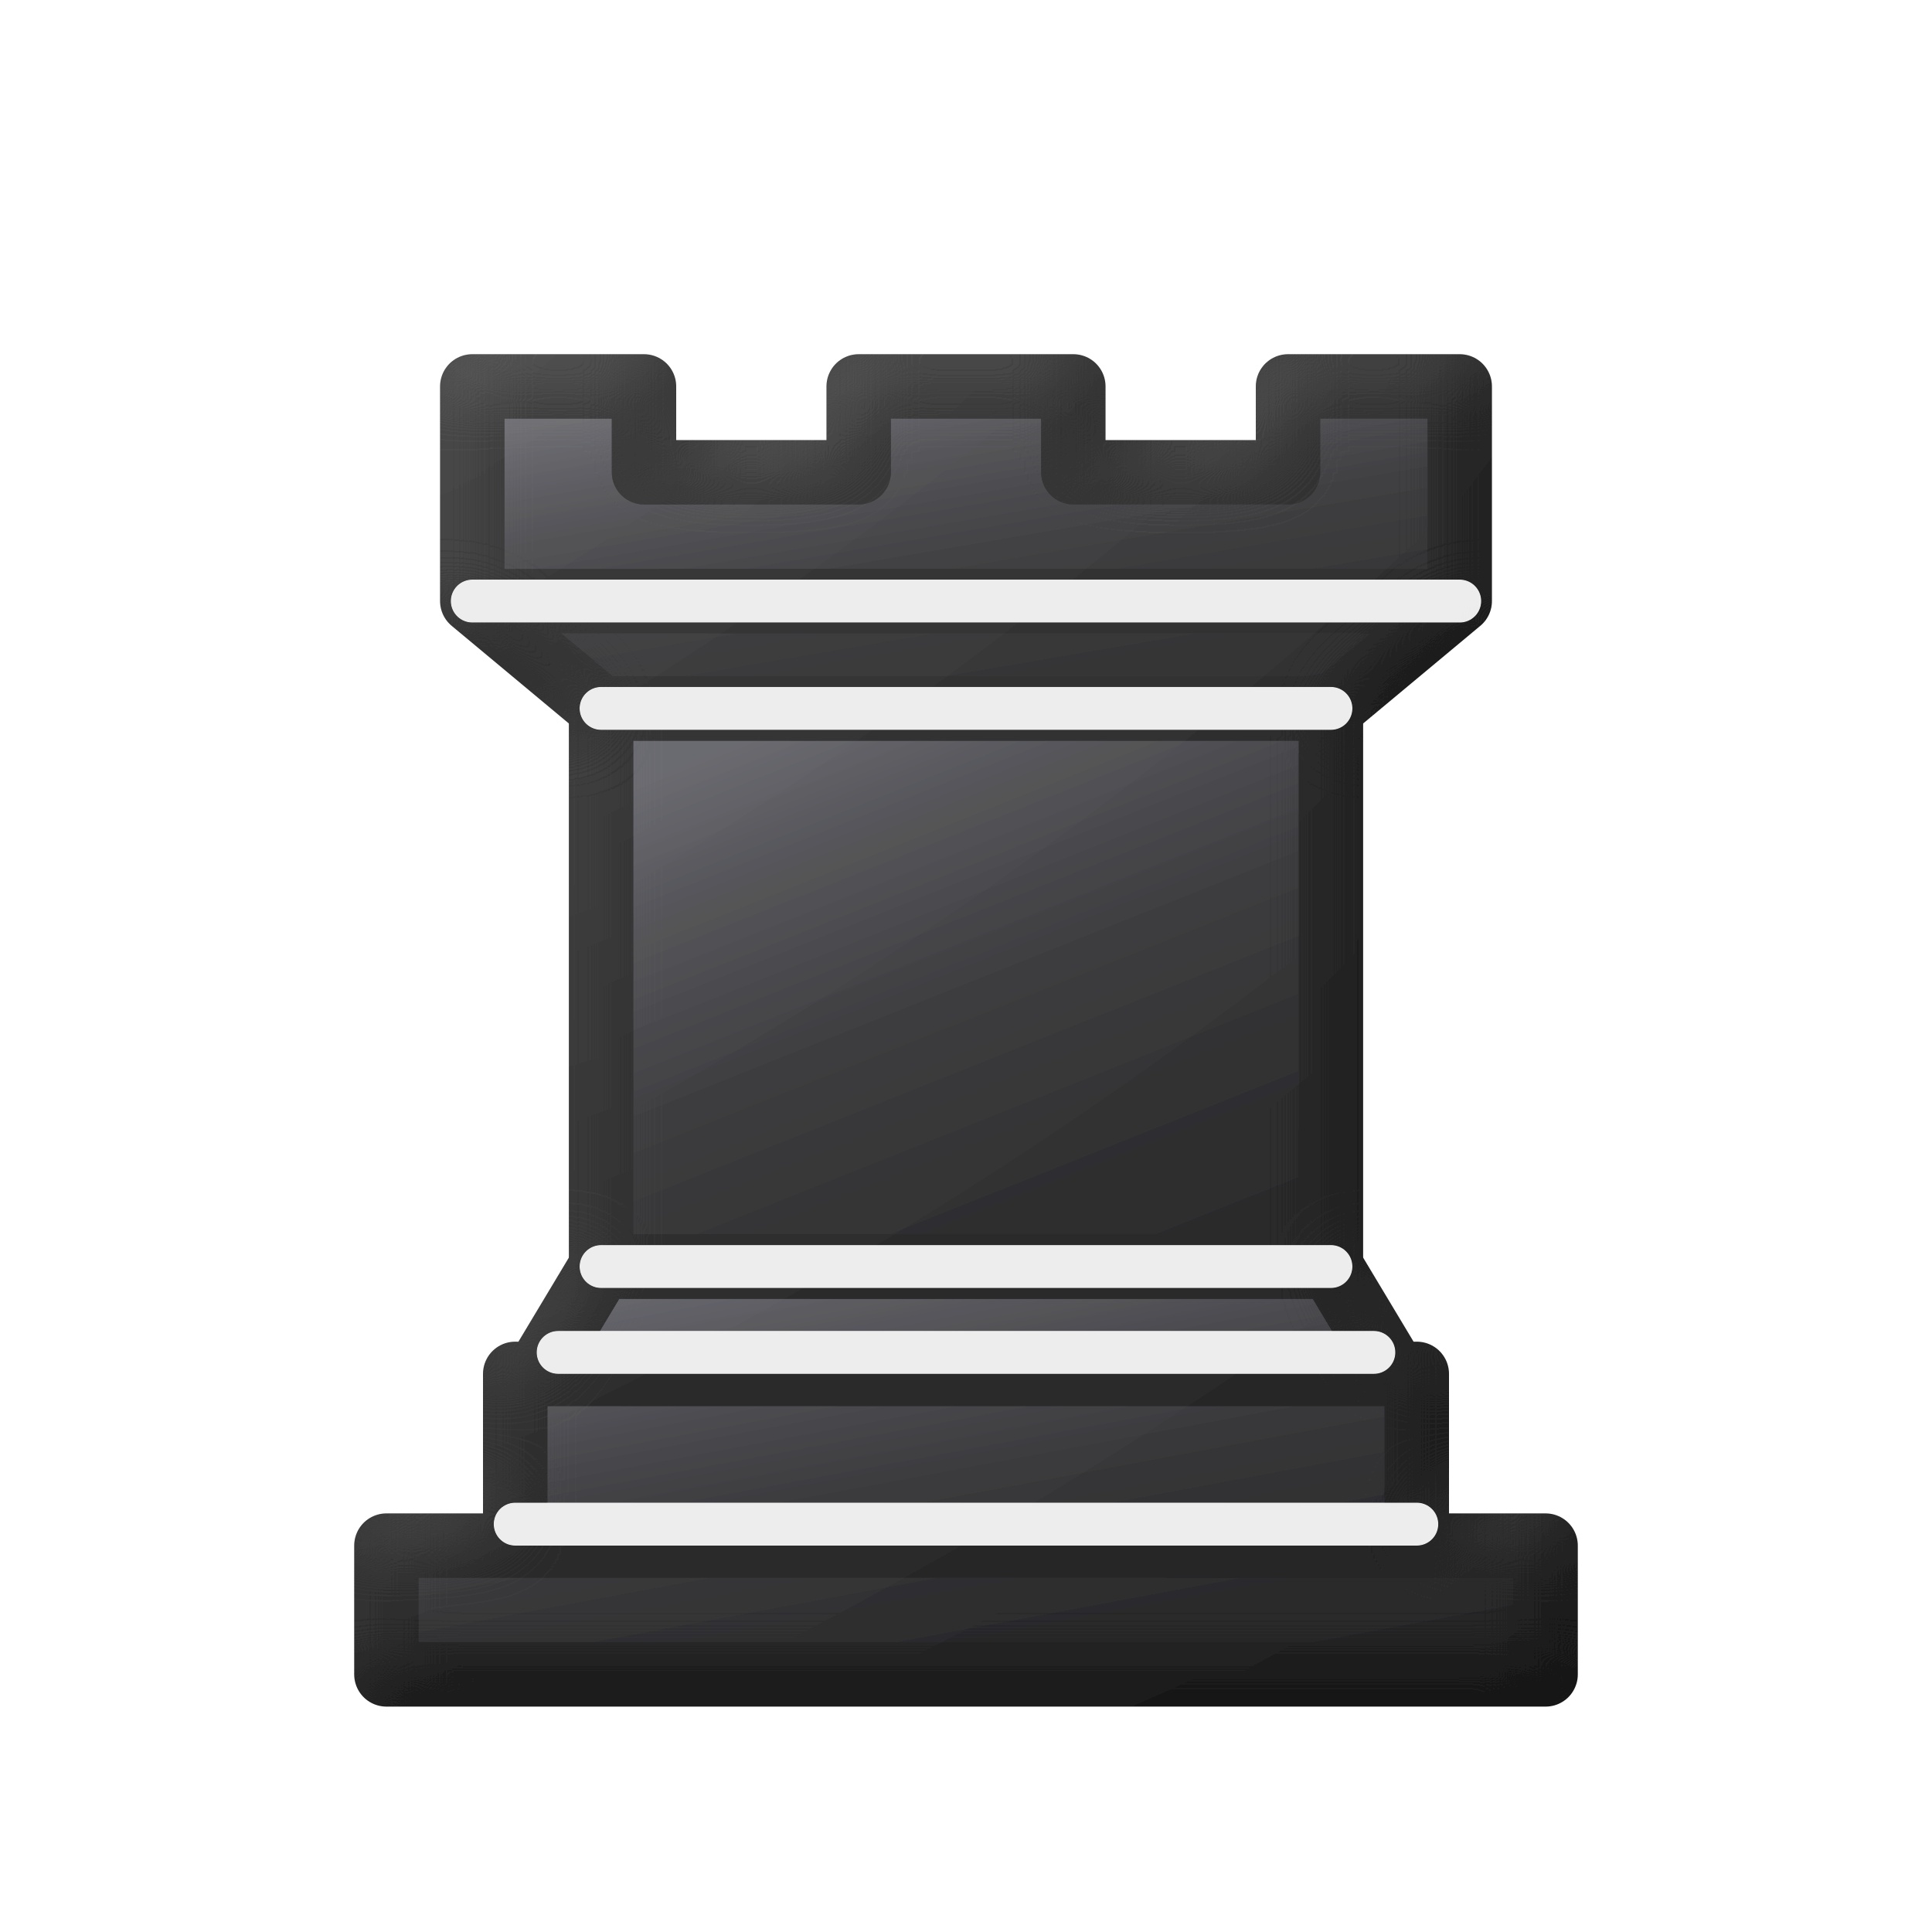
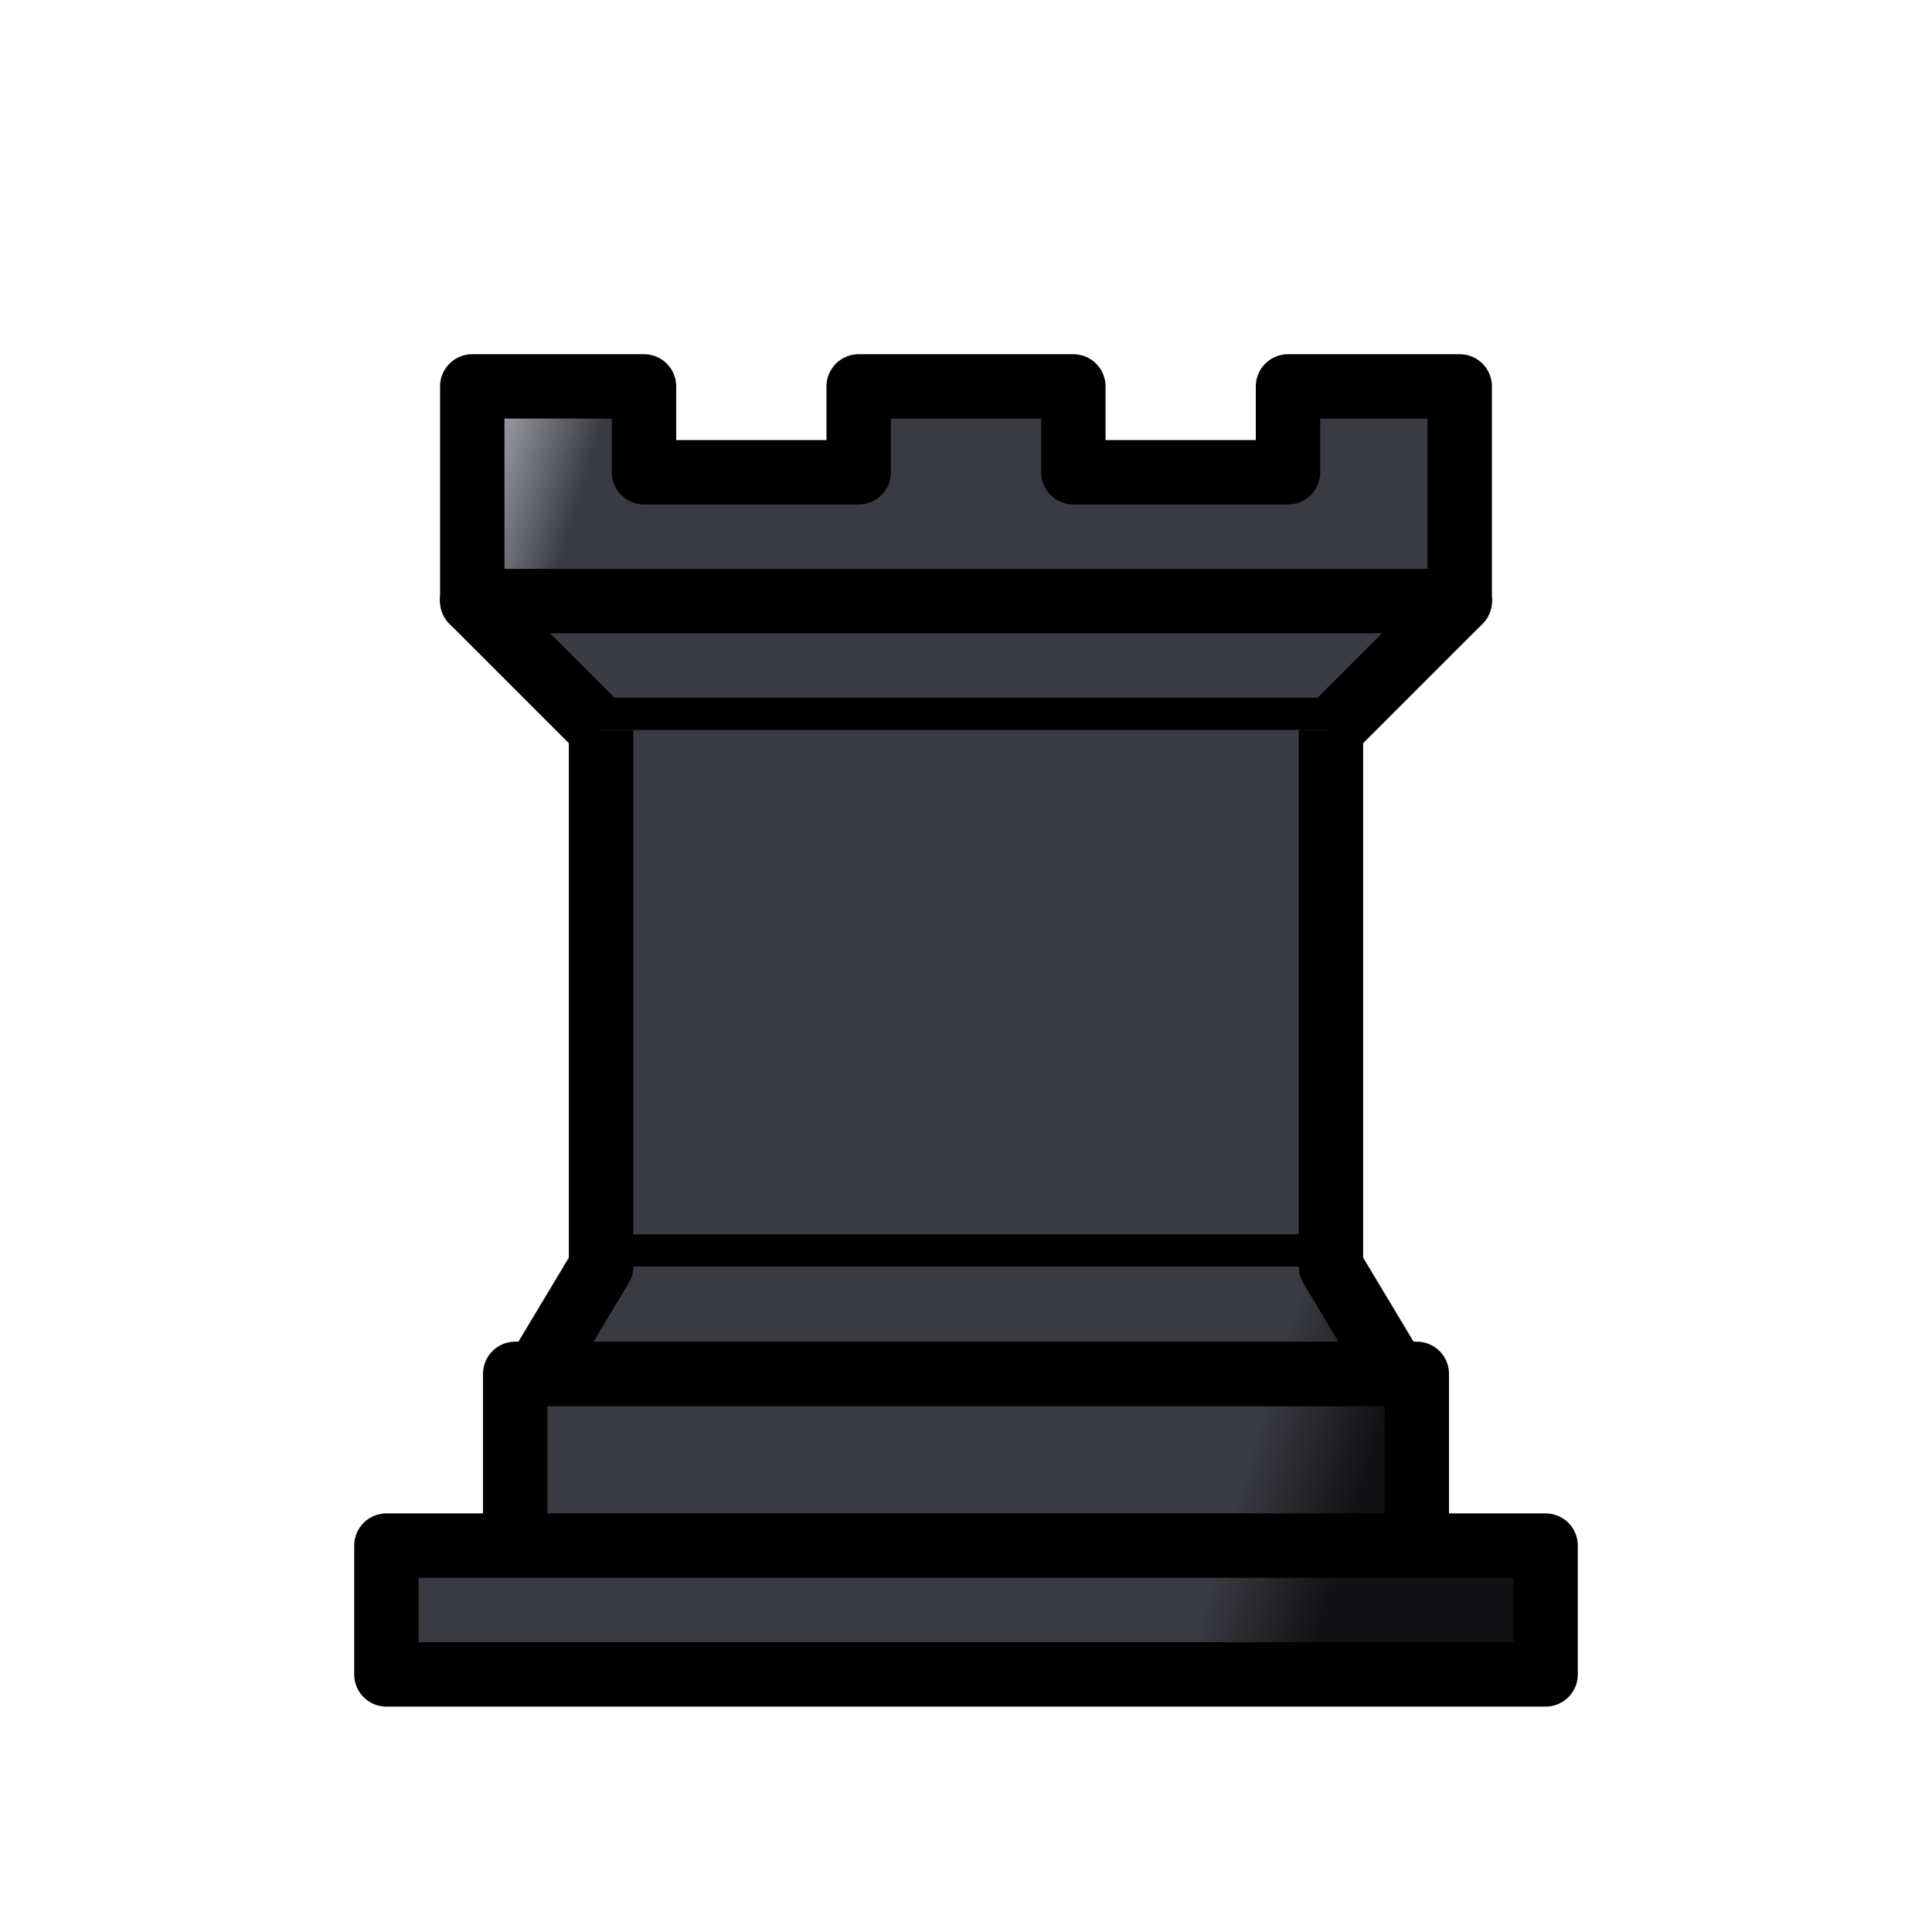
<svg xmlns="http://www.w3.org/2000/svg" viewBox="0 0 45 45">
  <defs>
-     <linearGradient id="gW" x1="0.2" y1="0.05" x2="0.7" y2="1">
+     <linearGradient id="gW" gradientUnits="userSpaceOnUse" x1="6" y1="15" x2="39" y2="25">
      <stop offset="0" stop-color="#ffffff" />
-       <stop offset="0.55" stop-color="#f0f0f0" />
-       <stop offset="1" stop-color="#c7c7cf" />
+       <stop offset="0.62" stop-color="#ffffff" />
+       <stop offset="0.72" stop-color="#aeaeb8" />
+       <stop offset="1" stop-color="#aeaeb8" />
    </linearGradient>
-     <linearGradient id="gB" x1="0.2" y1="0.05" x2="0.7" y2="1">
-       <stop offset="0" stop-color="#5f5f66" />
-       <stop offset="0.5" stop-color="#28282c" />
-       <stop offset="1" stop-color="#050505" />
+     <linearGradient id="gB" gradientUnits="userSpaceOnUse" x1="6" y1="15" x2="39" y2="25">
+       <stop offset="0" stop-color="#aeaeb8" />
+       <stop offset="0.1" stop-color="#aeaeb8" />
+       <stop offset="0.18" stop-color="#3a3a42" />
+       <stop offset="0.8" stop-color="#3a3a42" />
+       <stop offset="0.88" stop-color="#121214" />
+       <stop offset="1" stop-color="#121214" />
    </linearGradient>
-     <filter id="edge" x="-40%" y="-40%" width="180%" height="180%">
-       <feDropShadow dx="0" dy="1.2" stdDeviation="1" flood-color="#000" flood-opacity="0.4" />
-       <feGaussianBlur in="SourceAlpha" stdDeviation="0.9" result="blur" />
-       <feSpecularLighting in="blur" surfaceScale="3.5" specularConstant="0.8" specularExponent="20" lighting-color="#ffffff" result="spec">
-         <fePointLight x="-30" y="-55" z="45" />
-       </feSpecularLighting>
-       <feComposite in="spec" in2="SourceAlpha" operator="in" result="specClip" />
-       <feMerge>
-         <feMergeNode in="SourceGraphic" />
-         <feMergeNode in="specClip" />
-       </feMerge>
-     </filter>
+     <radialGradient id="gW-dot" cx="0.32" cy="0.3" r="0.85">
+       <stop offset="0" stop-color="#ffffff" />
+       <stop offset="0.55" stop-color="#ffffff" />
+       <stop offset="1" stop-color="#aeaeb8" />
+     </radialGradient>
+     <radialGradient id="gB-dot" cx="0.32" cy="0.3" r="0.9">
+       <stop offset="0" stop-color="#aeaeb8" />
+       <stop offset="0.3" stop-color="#aeaeb8" />
+       <stop offset="0.55" stop-color="#3a3a42" />
+       <stop offset="1" stop-color="#121214" />
+     </radialGradient>
  </defs>
-   <g filter="url(#edge)">
-     <g fill="url(#gB)" fill-rule="evenodd" stroke="#000" stroke-linecap="round" stroke-linejoin="round" stroke-width="1.5">
-       <path stroke-linecap="butt" d="M9 39h27v-3H9zm3.5-7 1.5-2.5h17l1.5 2.5zm-.5 4v-4h21v4z" />
-       <path stroke-linecap="butt" stroke-linejoin="miter" d="M14 29.5v-13h17v13z" />
-       <path stroke-linecap="butt" d="M14 16.5 11 14h23l-3 2.5zM11 14V9h4v2h5V9h5v2h5V9h4v5z" />
-       <path fill="none" stroke="#ececec" stroke-linejoin="miter" stroke-width="1" d="M12 35.5h21m-20-4h19m-18-2h17m-17-13h17M11 14h23" />
-     </g>
+   <g fill="url(#gB)" fill-rule="evenodd" stroke="#000" stroke-linecap="round" stroke-linejoin="round" stroke-width="1.5">
+     <path stroke-linecap="butt" d="M9 39h27v-3H9zm3-3v-4h21v4zm-1-22V9h4v2h5V9h5v2h5V9h4v5" />
+     <path d="m34 14-3 3H14l-3-3" />
+     <path stroke-linecap="butt" stroke-linejoin="miter" d="M31 17v12.5H14V17" />
+     <path d="m31 29.5 1.5 2.5h-20l1.5-2.5" />
+     <path fill="none" stroke-linejoin="miter" d="M11 14h23" />
  </g>
</svg>
